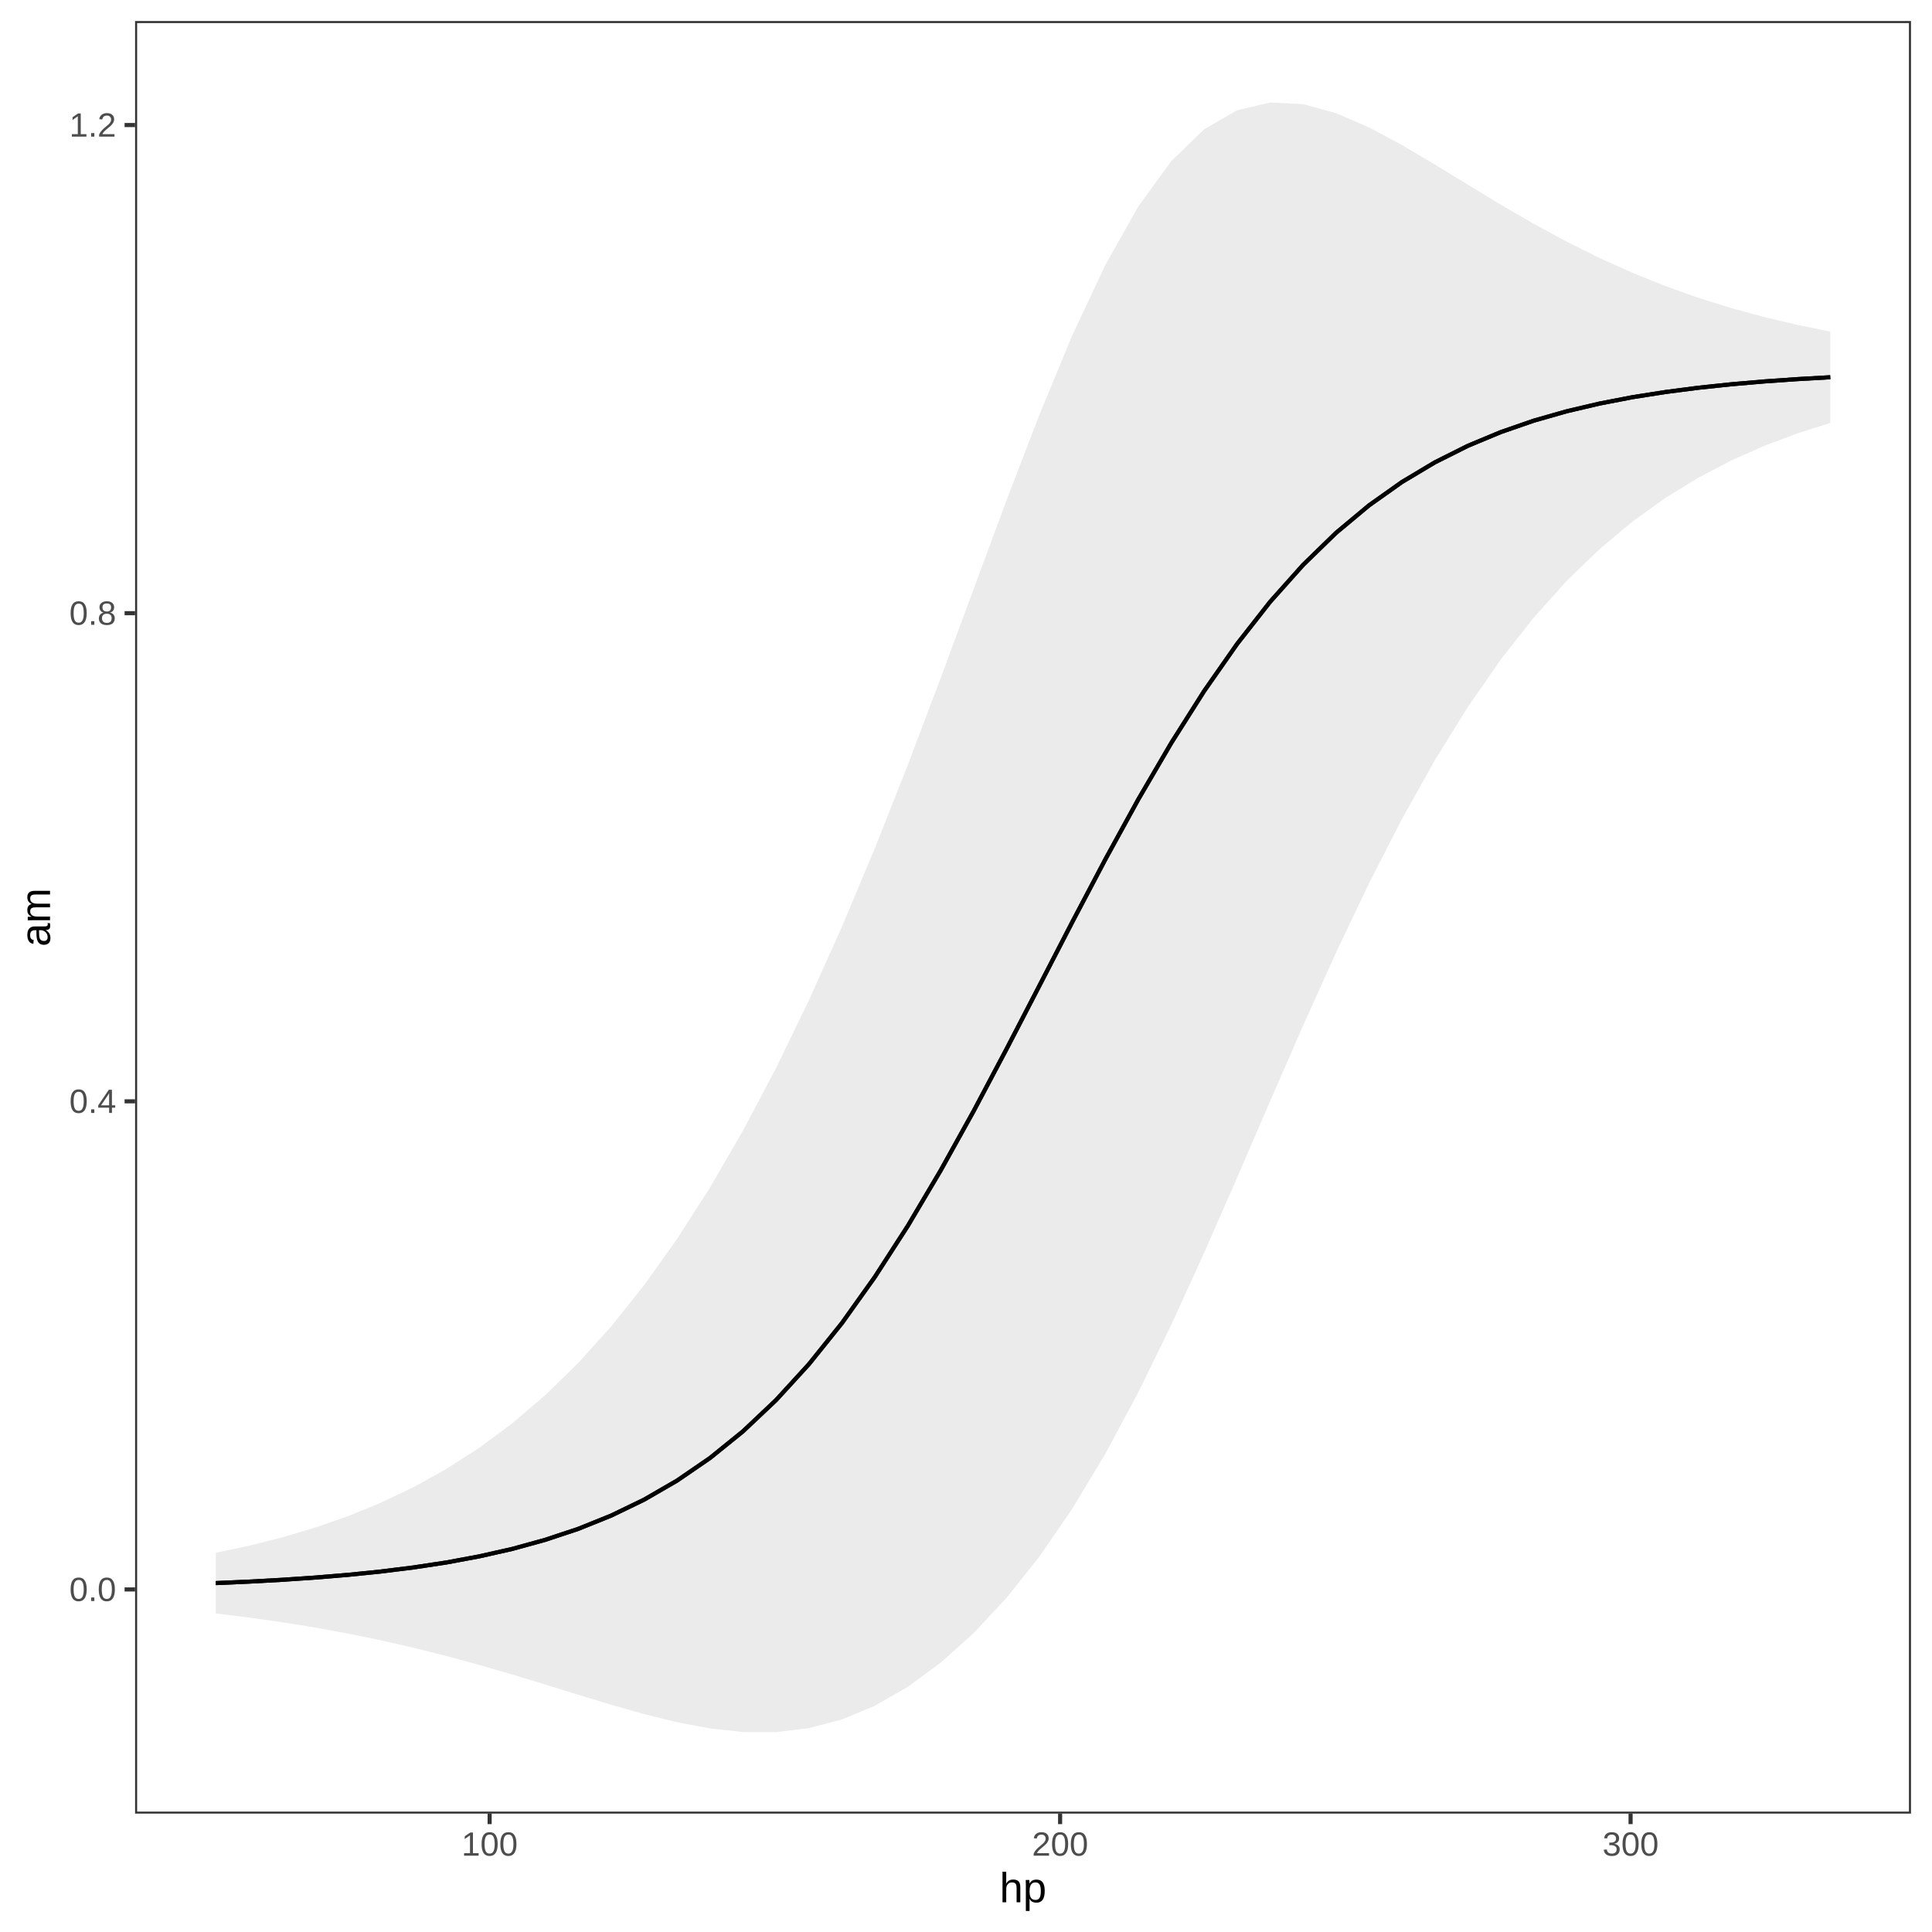
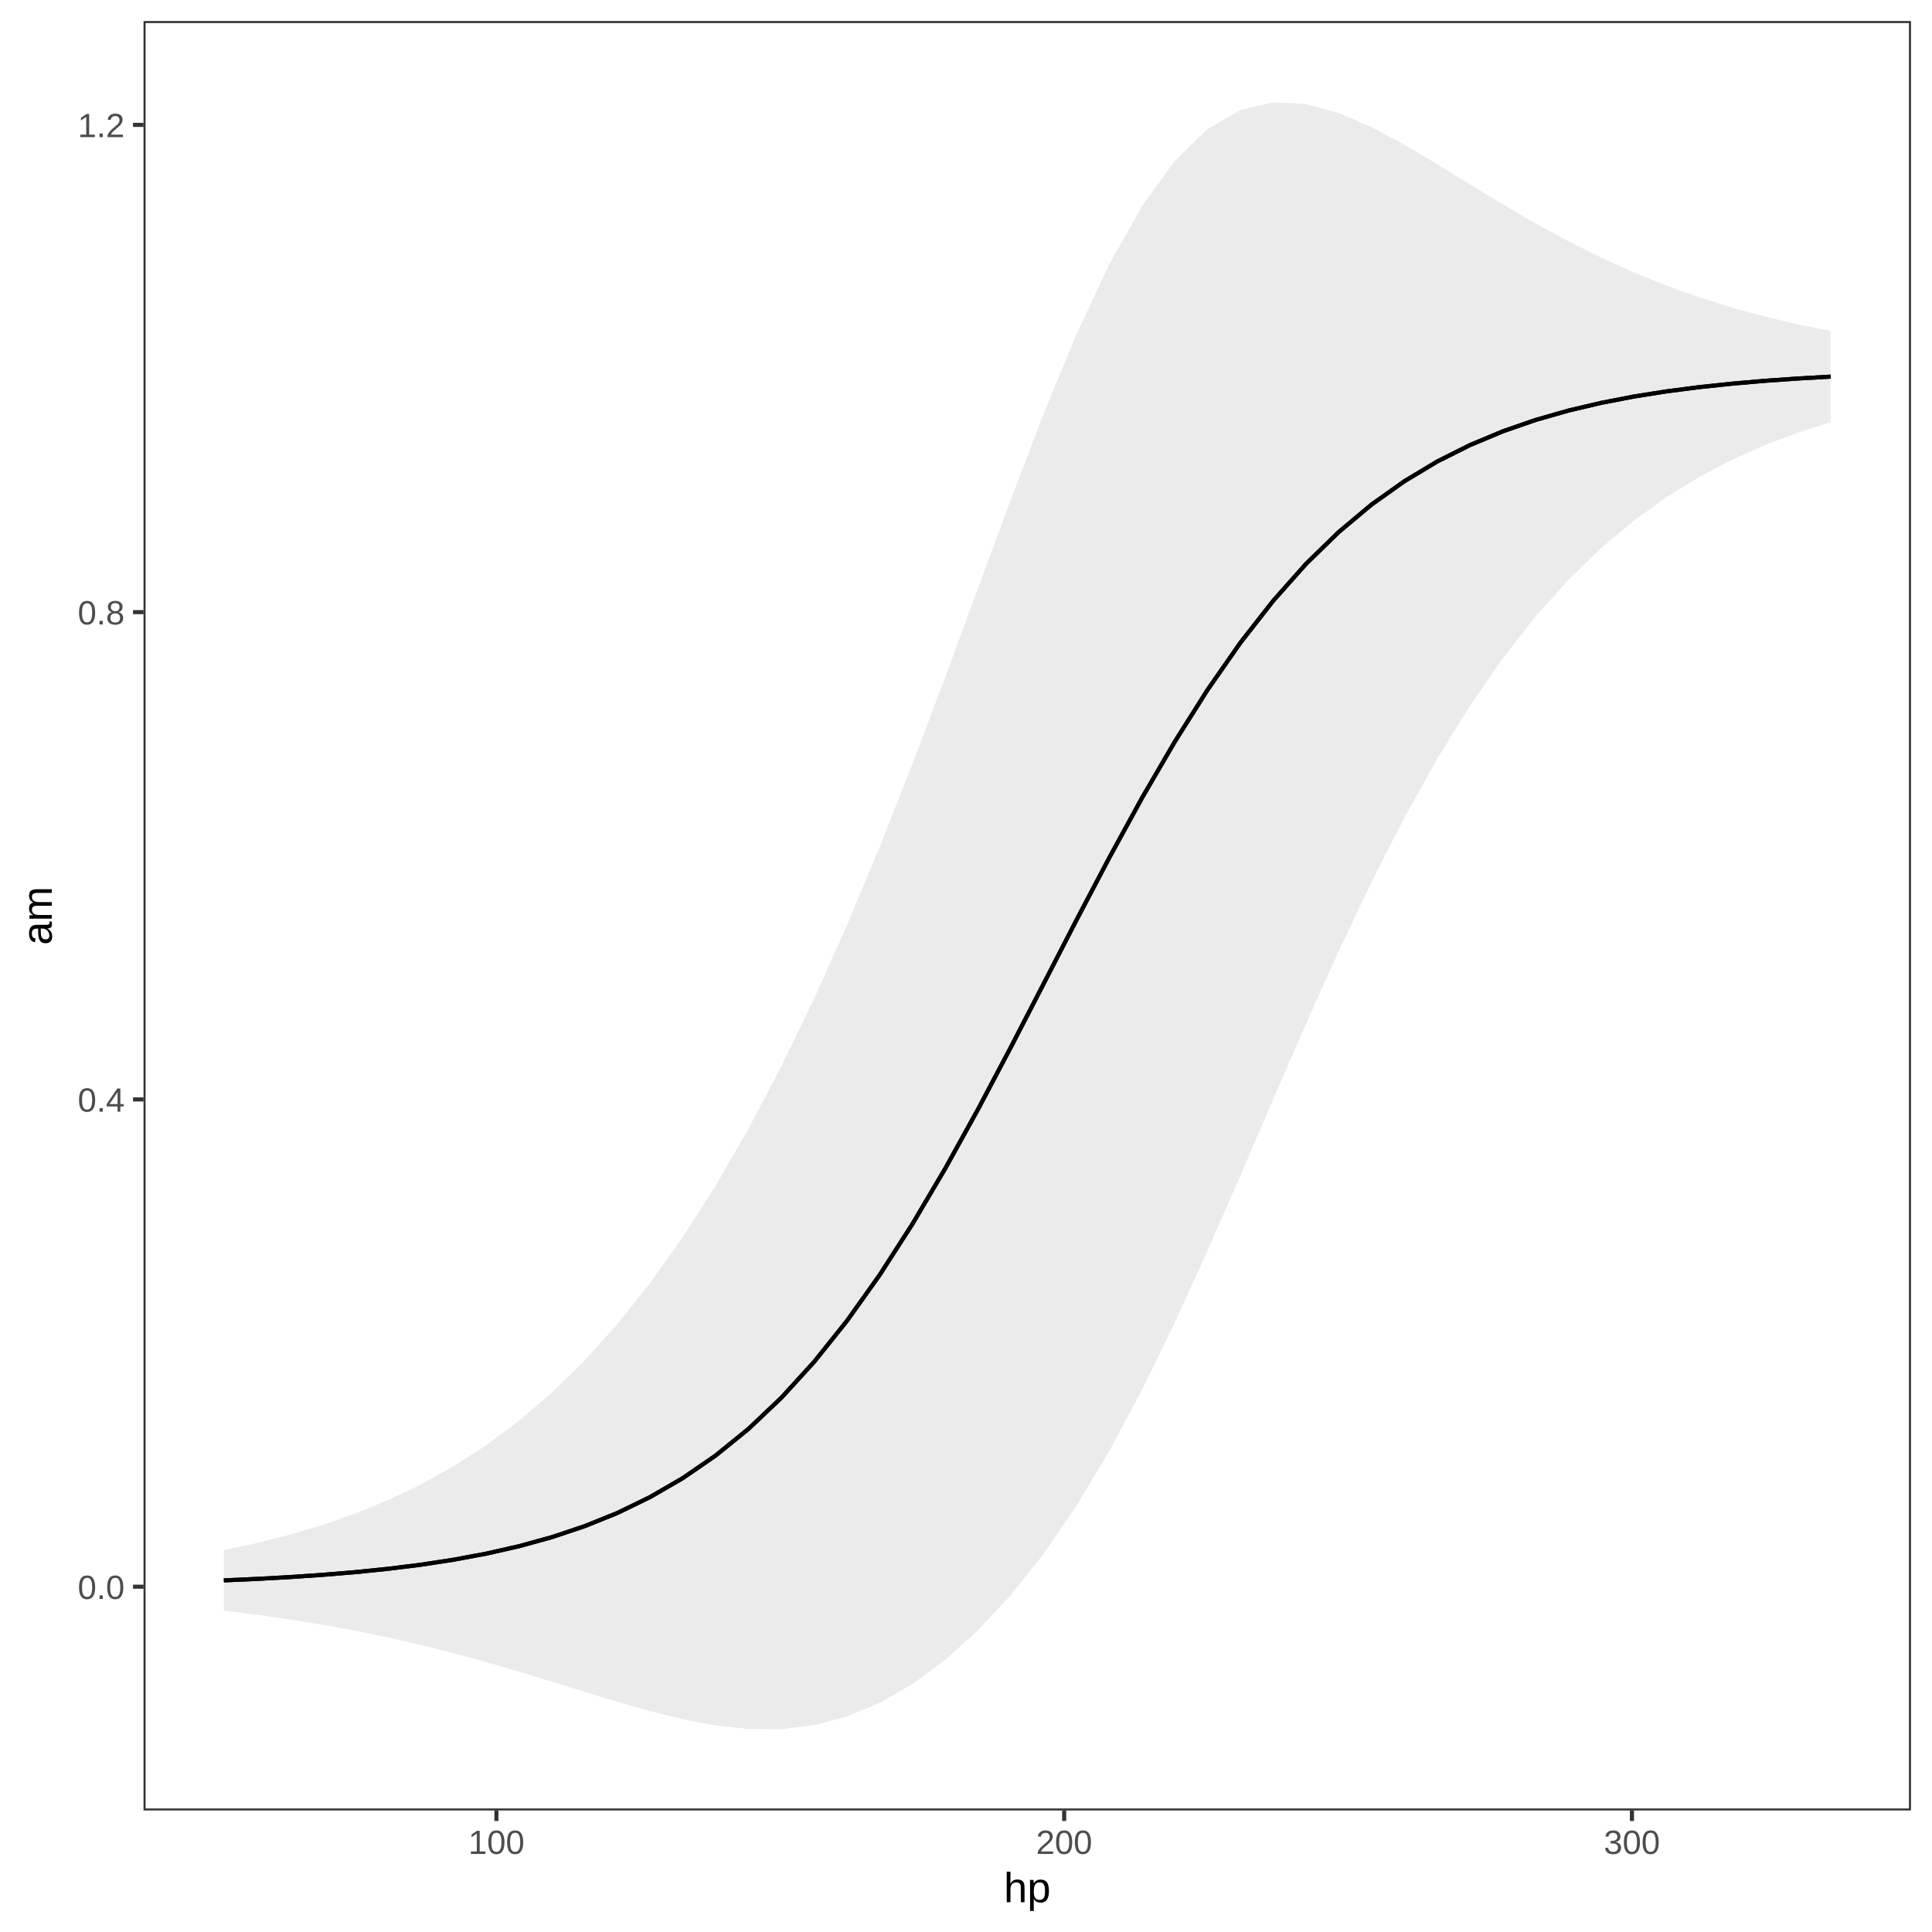
<svg xmlns="http://www.w3.org/2000/svg" class="svglite" width="504.00pt" height="504.00pt" viewBox="0 0 504.00 504.00">
  <defs>
    <style type="text/css">
    .svglite line, .svglite polyline, .svglite polygon, .svglite path, .svglite rect, .svglite circle {
      fill: none;
      stroke: #000000;
      stroke-linecap: round;
      stroke-linejoin: round;
      stroke-miterlimit: 10.00;
    }
    .svglite text {
      white-space: pre;
    }
  </style>
  </defs>
  <rect width="100%" height="100%" style="stroke: none; fill: #FFFFFF;" />
  <defs>
    <clipPath id="cpMC4wMHw1MDQuMDB8MC4wMHw1MDQuMDA=">
      <rect x="0.00" y="0.00" width="504.00" height="504.00" />
    </clipPath>
  </defs>
  <g clip-path="url(#cpMC4wMHw1MDQuMDB8MC4wMHw1MDQuMDA=)">
-     <rect x="0.00" y="0.00" width="504.00" height="504.00" style="stroke-width: 1.07; stroke: #FFFFFF; fill: #FFFFFF;" />
+     <rect x="-0" y="0.00" width="504.00" height="504.00" style="stroke-width: 1.07; stroke: #FFFFFF; fill: #FFFFFF;" />
  </g>
  <defs>
-     <clipPath id="cpMzUuMjR8NDk4LjUyfDUuNDh8NDczLjEy">
-       <rect x="35.24" y="5.48" width="463.28" height="467.64" />
+     <clipPath id="cpMzcuNDR8NDk4LjUyfDUuNDh8NDcyLjI5">
+       <rect x="37.44" y="5.48" width="461.08" height="466.82" />
    </clipPath>
  </defs>
-   <g clip-path="url(#cpMzUuMjR8NDk4LjUyfDUuNDh8NDczLjEy)">
-     <rect x="35.24" y="5.48" width="463.28" height="467.64" style="stroke-width: 1.07; stroke: none; fill: #FFFFFF;" />
-     <polygon points="56.30,405.07 64.89,403.24 73.49,401.09 82.08,398.54 90.68,395.56 99.27,392.05 107.87,387.96 116.46,383.19 125.06,377.66 133.66,371.28 142.25,363.94 150.85,355.55 159.44,346.02 168.04,335.26 176.63,323.20 185.23,309.78 193.82,294.94 202.42,278.68 211.01,260.96 219.61,241.82 228.20,221.32 236.80,199.59 245.39,176.90 253.99,153.66 262.58,130.48 271.18,108.11 279.77,87.38 288.37,69.08 296.96,53.83 305.56,42.02 314.15,33.71 322.75,28.75 331.34,26.74 339.94,27.18 348.53,29.52 357.13,33.23 365.72,37.83 374.32,42.92 382.92,48.18 391.51,53.39 400.11,58.38 408.70,63.04 417.30,67.32 425.89,71.18 434.49,74.64 443.08,77.70 451.68,80.38 460.27,82.72 468.87,84.75 477.46,86.50 477.46,110.33 468.87,113.06 460.27,116.29 451.68,120.10 443.08,124.60 434.49,129.87 425.89,136.04 417.30,143.23 408.70,151.54 400.11,161.11 391.51,172.04 382.92,184.42 374.32,198.29 365.72,213.66 357.13,230.45 348.53,248.50 339.94,267.55 331.34,287.25 322.75,307.15 314.15,326.76 305.56,345.59 296.96,363.18 288.37,379.22 279.77,393.51 271.18,406.02 262.58,416.82 253.99,426.03 245.39,433.75 236.80,440.06 228.20,444.99 219.61,448.56 211.01,450.82 202.42,451.86 193.82,451.83 185.23,450.90 176.63,449.28 168.04,447.16 159.44,444.72 150.85,442.11 142.25,439.45 133.66,436.84 125.06,434.34 116.46,432.01 107.87,429.85 99.27,427.89 90.68,426.13 82.08,424.56 73.49,423.18 64.89,421.96 56.30,420.90 " style="stroke-width: 0.00; stroke: none; stroke-linecap: butt; fill: #333333; fill-opacity: 0.10;" />
-     <polyline points="56.30,405.07 64.89,403.24 73.49,401.09 82.08,398.54 90.68,395.56 99.27,392.05 107.87,387.96 116.46,383.19 125.06,377.66 133.66,371.28 142.25,363.94 150.85,355.55 159.44,346.02 168.04,335.26 176.63,323.20 185.23,309.78 193.82,294.94 202.42,278.68 211.01,260.96 219.61,241.82 228.20,221.32 236.80,199.59 245.39,176.90 253.99,153.66 262.58,130.48 271.18,108.11 279.77,87.38 288.37,69.08 296.96,53.83 305.56,42.02 314.15,33.71 322.75,28.75 331.34,26.74 339.94,27.18 348.53,29.52 357.13,33.23 365.72,37.83 374.32,42.92 382.92,48.18 391.51,53.39 400.11,58.38 408.70,63.04 417.30,67.32 425.89,71.18 434.49,74.64 443.08,77.70 451.68,80.38 460.27,82.72 468.87,84.75 477.46,86.50 " style="stroke-width: 1.07; stroke: none; stroke-linecap: butt;" />
-     <polyline points="477.46,110.33 468.87,113.06 460.27,116.29 451.68,120.10 443.08,124.60 434.49,129.87 425.89,136.04 417.30,143.23 408.70,151.54 400.11,161.11 391.51,172.04 382.92,184.42 374.32,198.29 365.72,213.66 357.13,230.45 348.53,248.50 339.94,267.55 331.34,287.25 322.75,307.15 314.15,326.76 305.56,345.59 296.96,363.18 288.37,379.22 279.77,393.51 271.18,406.02 262.58,416.82 253.99,426.03 245.39,433.75 236.80,440.06 228.20,444.99 219.61,448.56 211.01,450.82 202.42,451.86 193.82,451.83 185.23,450.90 176.63,449.28 168.04,447.16 159.44,444.72 150.85,442.11 142.25,439.45 133.66,436.84 125.06,434.34 116.46,432.01 107.87,429.85 99.27,427.89 90.68,426.13 82.08,424.56 73.49,423.18 64.89,421.96 56.30,420.90 " style="stroke-width: 1.07; stroke: none; stroke-linecap: butt;" />
-     <polyline points="56.30,412.98 64.89,412.60 73.49,412.13 82.08,411.55 90.68,410.84 99.27,409.97 107.87,408.90 116.46,407.60 125.06,406.00 133.66,404.06 142.25,401.69 150.85,398.83 159.44,395.37 168.04,391.21 176.63,386.24 185.23,380.34 193.82,373.39 202.42,365.27 211.01,355.89 219.61,345.19 228.20,333.15 236.80,319.83 245.39,305.33 253.99,289.85 262.58,273.65 271.18,257.07 279.77,240.45 288.37,224.15 296.96,208.51 305.56,193.80 314.15,180.24 322.75,167.95 331.34,156.99 339.94,147.36 348.53,139.01 357.13,131.84 365.72,125.75 374.32,120.61 382.92,116.30 391.51,112.72 400.11,109.74 408.70,107.29 417.30,105.27 425.89,103.61 434.49,102.26 443.08,101.15 451.68,100.24 460.27,99.50 468.87,98.90 477.46,98.41 " style="stroke-width: 1.07; stroke-linecap: butt;" />
-     <polyline points="56.30,412.98 64.89,412.60 73.49,412.13 82.08,411.55 90.68,410.84 99.27,409.97 107.87,408.90 116.46,407.60 125.06,406.00 133.66,404.06 142.25,401.69 150.85,398.83 159.44,395.37 168.04,391.21 176.63,386.24 185.23,380.34 193.82,373.39 202.42,365.27 211.01,355.89 219.61,345.19 228.20,333.15 236.80,319.83 245.39,305.33 253.99,289.85 262.58,273.65 271.18,257.07 279.77,240.45 288.37,224.15 296.96,208.51 305.56,193.80 314.15,180.24 322.75,167.95 331.34,156.99 339.94,147.36 348.53,139.01 357.13,131.84 365.72,125.75 374.32,120.61 382.92,116.30 391.51,112.72 400.11,109.74 408.70,107.29 417.30,105.27 425.89,103.61 434.49,102.26 443.08,101.15 451.68,100.24 460.27,99.50 468.87,98.90 477.46,98.41 " style="stroke-width: 1.07; stroke-linecap: butt;" />
-     <rect x="35.24" y="5.48" width="463.28" height="467.64" style="stroke-width: 1.07; stroke: #333333;" />
+   <g clip-path="url(#cpMzcuNDR8NDk4LjUyfDUuNDh8NDcyLjI5)">
+     <rect x="37.44" y="5.48" width="461.08" height="466.82" style="stroke-width: 1.07; stroke: none; fill: #FFFFFF;" />
+     <polygon points="58.40,404.37 66.96,402.54 75.51,400.39 84.06,397.85 92.62,394.87 101.17,391.37 109.73,387.29 118.28,382.53 126.84,377.01 135.39,370.63 143.94,363.31 152.50,354.94 161.05,345.42 169.61,334.68 178.16,322.64 186.72,309.24 195.27,294.44 203.82,278.20 212.38,260.51 220.93,241.41 229.49,220.94 238.04,199.25 246.60,176.60 255.15,153.40 263.70,130.26 272.26,107.93 280.81,87.24 289.37,68.97 297.92,53.75 306.48,41.95 315.03,33.66 323.59,28.70 332.14,26.70 340.69,27.14 349.25,29.48 357.80,33.18 366.36,37.77 374.91,42.85 383.47,48.11 392.02,53.30 400.57,58.28 409.13,62.94 417.68,67.21 426.24,71.07 434.79,74.52 443.35,77.57 451.90,80.25 460.45,82.58 469.01,84.61 477.56,86.35 477.56,110.14 469.01,112.87 460.45,116.09 451.90,119.90 443.35,124.39 434.79,129.66 426.24,135.81 417.68,142.99 409.13,151.29 400.57,160.84 392.02,171.75 383.47,184.11 374.91,197.96 366.36,213.30 357.80,230.05 349.25,248.07 340.69,267.09 332.14,286.75 323.59,306.62 315.03,326.20 306.48,344.99 297.92,362.56 289.37,378.56 280.81,392.83 272.26,405.32 263.70,416.10 255.15,425.29 246.60,433.00 238.04,439.30 229.49,444.22 220.93,447.78 212.38,450.04 203.82,451.08 195.27,451.04 186.72,450.12 178.16,448.50 169.61,446.39 161.05,443.95 152.50,441.34 143.94,438.69 135.39,436.08 126.84,433.59 118.28,431.26 109.73,429.11 101.17,427.15 92.62,425.39 84.06,423.83 75.51,422.44 66.96,421.23 58.40,420.17 " style="stroke-width: 0.00; stroke: none; stroke-linecap: butt; fill: #333333; fill-opacity: 0.10;" />
+     <polyline points="58.40,404.37 66.96,402.54 75.51,400.39 84.06,397.85 92.62,394.87 101.17,391.37 109.73,387.29 118.28,382.53 126.84,377.01 135.39,370.63 143.94,363.31 152.50,354.94 161.05,345.42 169.61,334.68 178.16,322.64 186.72,309.24 195.27,294.44 203.82,278.20 212.38,260.51 220.93,241.41 229.49,220.94 238.04,199.25 246.60,176.60 255.15,153.40 263.70,130.26 272.26,107.93 280.81,87.24 289.37,68.97 297.92,53.75 306.48,41.95 315.03,33.66 323.59,28.70 332.14,26.70 340.69,27.14 349.25,29.48 357.80,33.18 366.36,37.77 374.91,42.85 383.47,48.11 392.02,53.30 400.57,58.28 409.13,62.94 417.68,67.21 426.24,71.07 434.79,74.52 443.35,77.57 451.90,80.25 460.45,82.58 469.01,84.61 477.56,86.35 " style="stroke-width: 1.07; stroke: none; stroke-linecap: butt;" />
+     <polyline points="477.56,110.14 469.01,112.87 460.45,116.09 451.90,119.90 443.35,124.39 434.79,129.66 426.24,135.81 417.68,142.99 409.13,151.29 400.57,160.84 392.02,171.75 383.47,184.11 374.91,197.96 366.36,213.30 357.80,230.05 349.25,248.07 340.69,267.09 332.14,286.75 323.59,306.62 315.03,326.20 306.48,344.99 297.92,362.56 289.37,378.56 280.81,392.83 272.26,405.32 263.70,416.10 255.15,425.29 246.60,433.00 238.04,439.30 229.49,444.22 220.93,447.78 212.38,450.04 203.82,451.08 195.27,451.04 186.72,450.12 178.16,448.50 169.61,446.39 161.05,443.95 152.50,441.34 143.94,438.69 135.39,436.08 126.84,433.59 118.28,431.26 109.73,429.11 101.17,427.15 92.62,425.39 84.06,423.83 75.51,422.44 66.96,421.23 58.40,420.17 " style="stroke-width: 1.07; stroke: none; stroke-linecap: butt;" />
+     <polyline points="58.40,412.27 66.96,411.89 75.51,411.42 84.06,410.84 92.62,410.13 101.17,409.26 109.73,408.20 118.28,406.89 126.84,405.30 135.39,403.36 143.94,401.00 152.50,398.14 161.05,394.69 169.61,390.53 178.16,385.57 186.72,379.68 195.27,372.74 203.82,364.64 212.38,355.27 220.93,344.59 229.49,332.58 238.04,319.28 246.60,304.80 255.15,289.35 263.70,273.18 272.26,256.62 280.81,240.03 289.37,223.77 297.92,208.15 306.48,193.47 315.03,179.93 323.59,167.66 332.14,156.73 340.69,147.11 349.25,138.78 357.80,131.62 366.36,125.54 374.91,120.40 383.47,116.11 392.02,112.53 400.57,109.56 409.13,107.11 417.68,105.10 426.24,103.44 434.79,102.09 443.35,100.98 451.90,100.08 460.45,99.34 469.01,98.74 477.56,98.25 " style="stroke-width: 1.07; stroke-linecap: butt;" />
+     <polyline points="58.40,412.27 66.96,411.89 75.51,411.42 84.06,410.84 92.62,410.13 101.17,409.26 109.73,408.20 118.28,406.89 126.84,405.30 135.39,403.36 143.94,401.00 152.50,398.14 161.05,394.69 169.61,390.53 178.16,385.57 186.72,379.68 195.27,372.74 203.82,364.64 212.38,355.27 220.93,344.59 229.49,332.58 238.04,319.28 246.60,304.80 255.15,289.35 263.70,273.18 272.26,256.62 280.81,240.03 289.37,223.77 297.92,208.15 306.48,193.47 315.03,179.93 323.59,167.66 332.14,156.73 340.69,147.11 349.25,138.78 357.80,131.62 366.36,125.54 374.91,120.40 383.47,116.11 392.02,112.53 400.57,109.56 409.13,107.11 417.68,105.10 426.24,103.44 434.79,102.09 443.35,100.98 451.90,100.08 460.45,99.34 469.01,98.74 477.56,98.25 " style="stroke-width: 1.07; stroke-linecap: butt;" />
+     <rect x="37.44" y="5.48" width="461.08" height="466.82" style="stroke-width: 1.07; stroke: #333333;" />
  </g>
  <g clip-path="url(#cpMC4wMHw1MDQuMDB8MC4wMHw1MDQuMDA=)">
-     <text x="30.31" y="417.67" text-anchor="end" style="font-size: 8.80px;fill: #4D4D4D; font-family: &quot;Liberation Sans&quot;;" textLength="12.24px" lengthAdjust="spacingAndGlyphs">0.0</text>
-     <text x="30.31" y="290.33" text-anchor="end" style="font-size: 8.80px;fill: #4D4D4D; font-family: &quot;Liberation Sans&quot;;" textLength="12.24px" lengthAdjust="spacingAndGlyphs">0.4</text>
-     <text x="30.31" y="162.99" text-anchor="end" style="font-size: 8.80px;fill: #4D4D4D; font-family: &quot;Liberation Sans&quot;;" textLength="12.24px" lengthAdjust="spacingAndGlyphs">0.8</text>
-     <text x="30.31" y="35.65" text-anchor="end" style="font-size: 8.80px;fill: #4D4D4D; font-family: &quot;Liberation Sans&quot;;" textLength="12.24px" lengthAdjust="spacingAndGlyphs">1.2</text>
-     <polyline points="32.50,414.64 35.24,414.64 " style="stroke-width: 1.07; stroke: #333333; stroke-linecap: butt;" />
-     <polyline points="32.50,287.30 35.24,287.30 " style="stroke-width: 1.07; stroke: #333333; stroke-linecap: butt;" />
-     <polyline points="32.50,159.96 35.24,159.96 " style="stroke-width: 1.07; stroke: #333333; stroke-linecap: butt;" />
-     <polyline points="32.50,32.62 35.24,32.62 " style="stroke-width: 1.07; stroke: #333333; stroke-linecap: butt;" />
-     <polyline points="127.73,475.86 127.73,473.12 " style="stroke-width: 1.07; stroke: #333333; stroke-linecap: butt;" />
-     <polyline points="276.55,475.86 276.55,473.12 " style="stroke-width: 1.07; stroke: #333333; stroke-linecap: butt;" />
-     <polyline points="425.37,475.86 425.37,473.12 " style="stroke-width: 1.07; stroke: #333333; stroke-linecap: butt;" />
-     <text x="127.73" y="484.10" text-anchor="middle" style="font-size: 8.80px;fill: #4D4D4D; font-family: &quot;Liberation Sans&quot;;" textLength="14.69px" lengthAdjust="spacingAndGlyphs">100</text>
-     <text x="276.55" y="484.10" text-anchor="middle" style="font-size: 8.80px;fill: #4D4D4D; font-family: &quot;Liberation Sans&quot;;" textLength="14.69px" lengthAdjust="spacingAndGlyphs">200</text>
-     <text x="425.37" y="484.10" text-anchor="middle" style="font-size: 8.80px;fill: #4D4D4D; font-family: &quot;Liberation Sans&quot;;" textLength="14.69px" lengthAdjust="spacingAndGlyphs">300</text>
-     <text x="266.88" y="496.24" text-anchor="middle" style="font-size: 11.00px; font-family: &quot;Liberation Sans&quot;;" textLength="12.24px" lengthAdjust="spacingAndGlyphs">hp</text>
-     <text transform="translate(13.05,239.30) rotate(-90)" text-anchor="middle" style="font-size: 11.00px; font-family: &quot;Liberation Sans&quot;;" textLength="15.29px" lengthAdjust="spacingAndGlyphs">am</text>
+     <text x="32.51" y="417.13" text-anchor="end" style="font-size: 8.80px;fill: #4D4D4D; font-family: &quot;Arial&quot;;" textLength="13.98px" lengthAdjust="spacingAndGlyphs">0.0</text>
+     <text x="32.51" y="290.01" text-anchor="end" style="font-size: 8.80px;fill: #4D4D4D; font-family: &quot;Arial&quot;;" textLength="13.98px" lengthAdjust="spacingAndGlyphs">0.4</text>
+     <text x="32.51" y="162.90" text-anchor="end" style="font-size: 8.80px;fill: #4D4D4D; font-family: &quot;Arial&quot;;" textLength="13.98px" lengthAdjust="spacingAndGlyphs">0.8</text>
+     <text x="32.51" y="35.78" text-anchor="end" style="font-size: 8.80px;fill: #4D4D4D; font-family: &quot;Arial&quot;;" textLength="13.98px" lengthAdjust="spacingAndGlyphs">1.2</text>
+     <polyline points="34.70,413.92 37.44,413.92 " style="stroke-width: 1.07; stroke: #333333; stroke-linecap: butt;" />
+     <polyline points="34.70,286.81 37.44,286.81 " style="stroke-width: 1.07; stroke: #333333; stroke-linecap: butt;" />
+     <polyline points="34.70,159.69 37.44,159.69 " style="stroke-width: 1.07; stroke: #333333; stroke-linecap: butt;" />
+     <polyline points="34.70,32.58 37.44,32.58 " style="stroke-width: 1.07; stroke: #333333; stroke-linecap: butt;" />
+     <polyline points="129.50,475.03 129.50,472.29 " style="stroke-width: 1.07; stroke: #333333; stroke-linecap: butt;" />
+     <polyline points="277.61,475.03 277.61,472.29 " style="stroke-width: 1.07; stroke: #333333; stroke-linecap: butt;" />
+     <polyline points="425.72,475.03 425.72,472.29 " style="stroke-width: 1.07; stroke: #333333; stroke-linecap: butt;" />
+     <text x="129.50" y="483.64" text-anchor="middle" style="font-size: 8.80px;fill: #4D4D4D; font-family: &quot;Arial&quot;;" textLength="16.78px" lengthAdjust="spacingAndGlyphs">100</text>
+     <text x="277.61" y="483.64" text-anchor="middle" style="font-size: 8.80px;fill: #4D4D4D; font-family: &quot;Arial&quot;;" textLength="16.78px" lengthAdjust="spacingAndGlyphs">200</text>
+     <text x="425.72" y="483.64" text-anchor="middle" style="font-size: 8.80px;fill: #4D4D4D; font-family: &quot;Arial&quot;;" textLength="16.78px" lengthAdjust="spacingAndGlyphs">300</text>
+     <text x="267.98" y="496.23" text-anchor="middle" style="font-size: 11.00px; font-family: &quot;Arial&quot;;" textLength="13.95px" lengthAdjust="spacingAndGlyphs">hp</text>
+     <text transform="translate(13.50,238.89) rotate(-90)" text-anchor="middle" style="font-size: 11.00px; font-family: &quot;Arial&quot;;" textLength="17.45px" lengthAdjust="spacingAndGlyphs">am</text>
  </g>
</svg>
